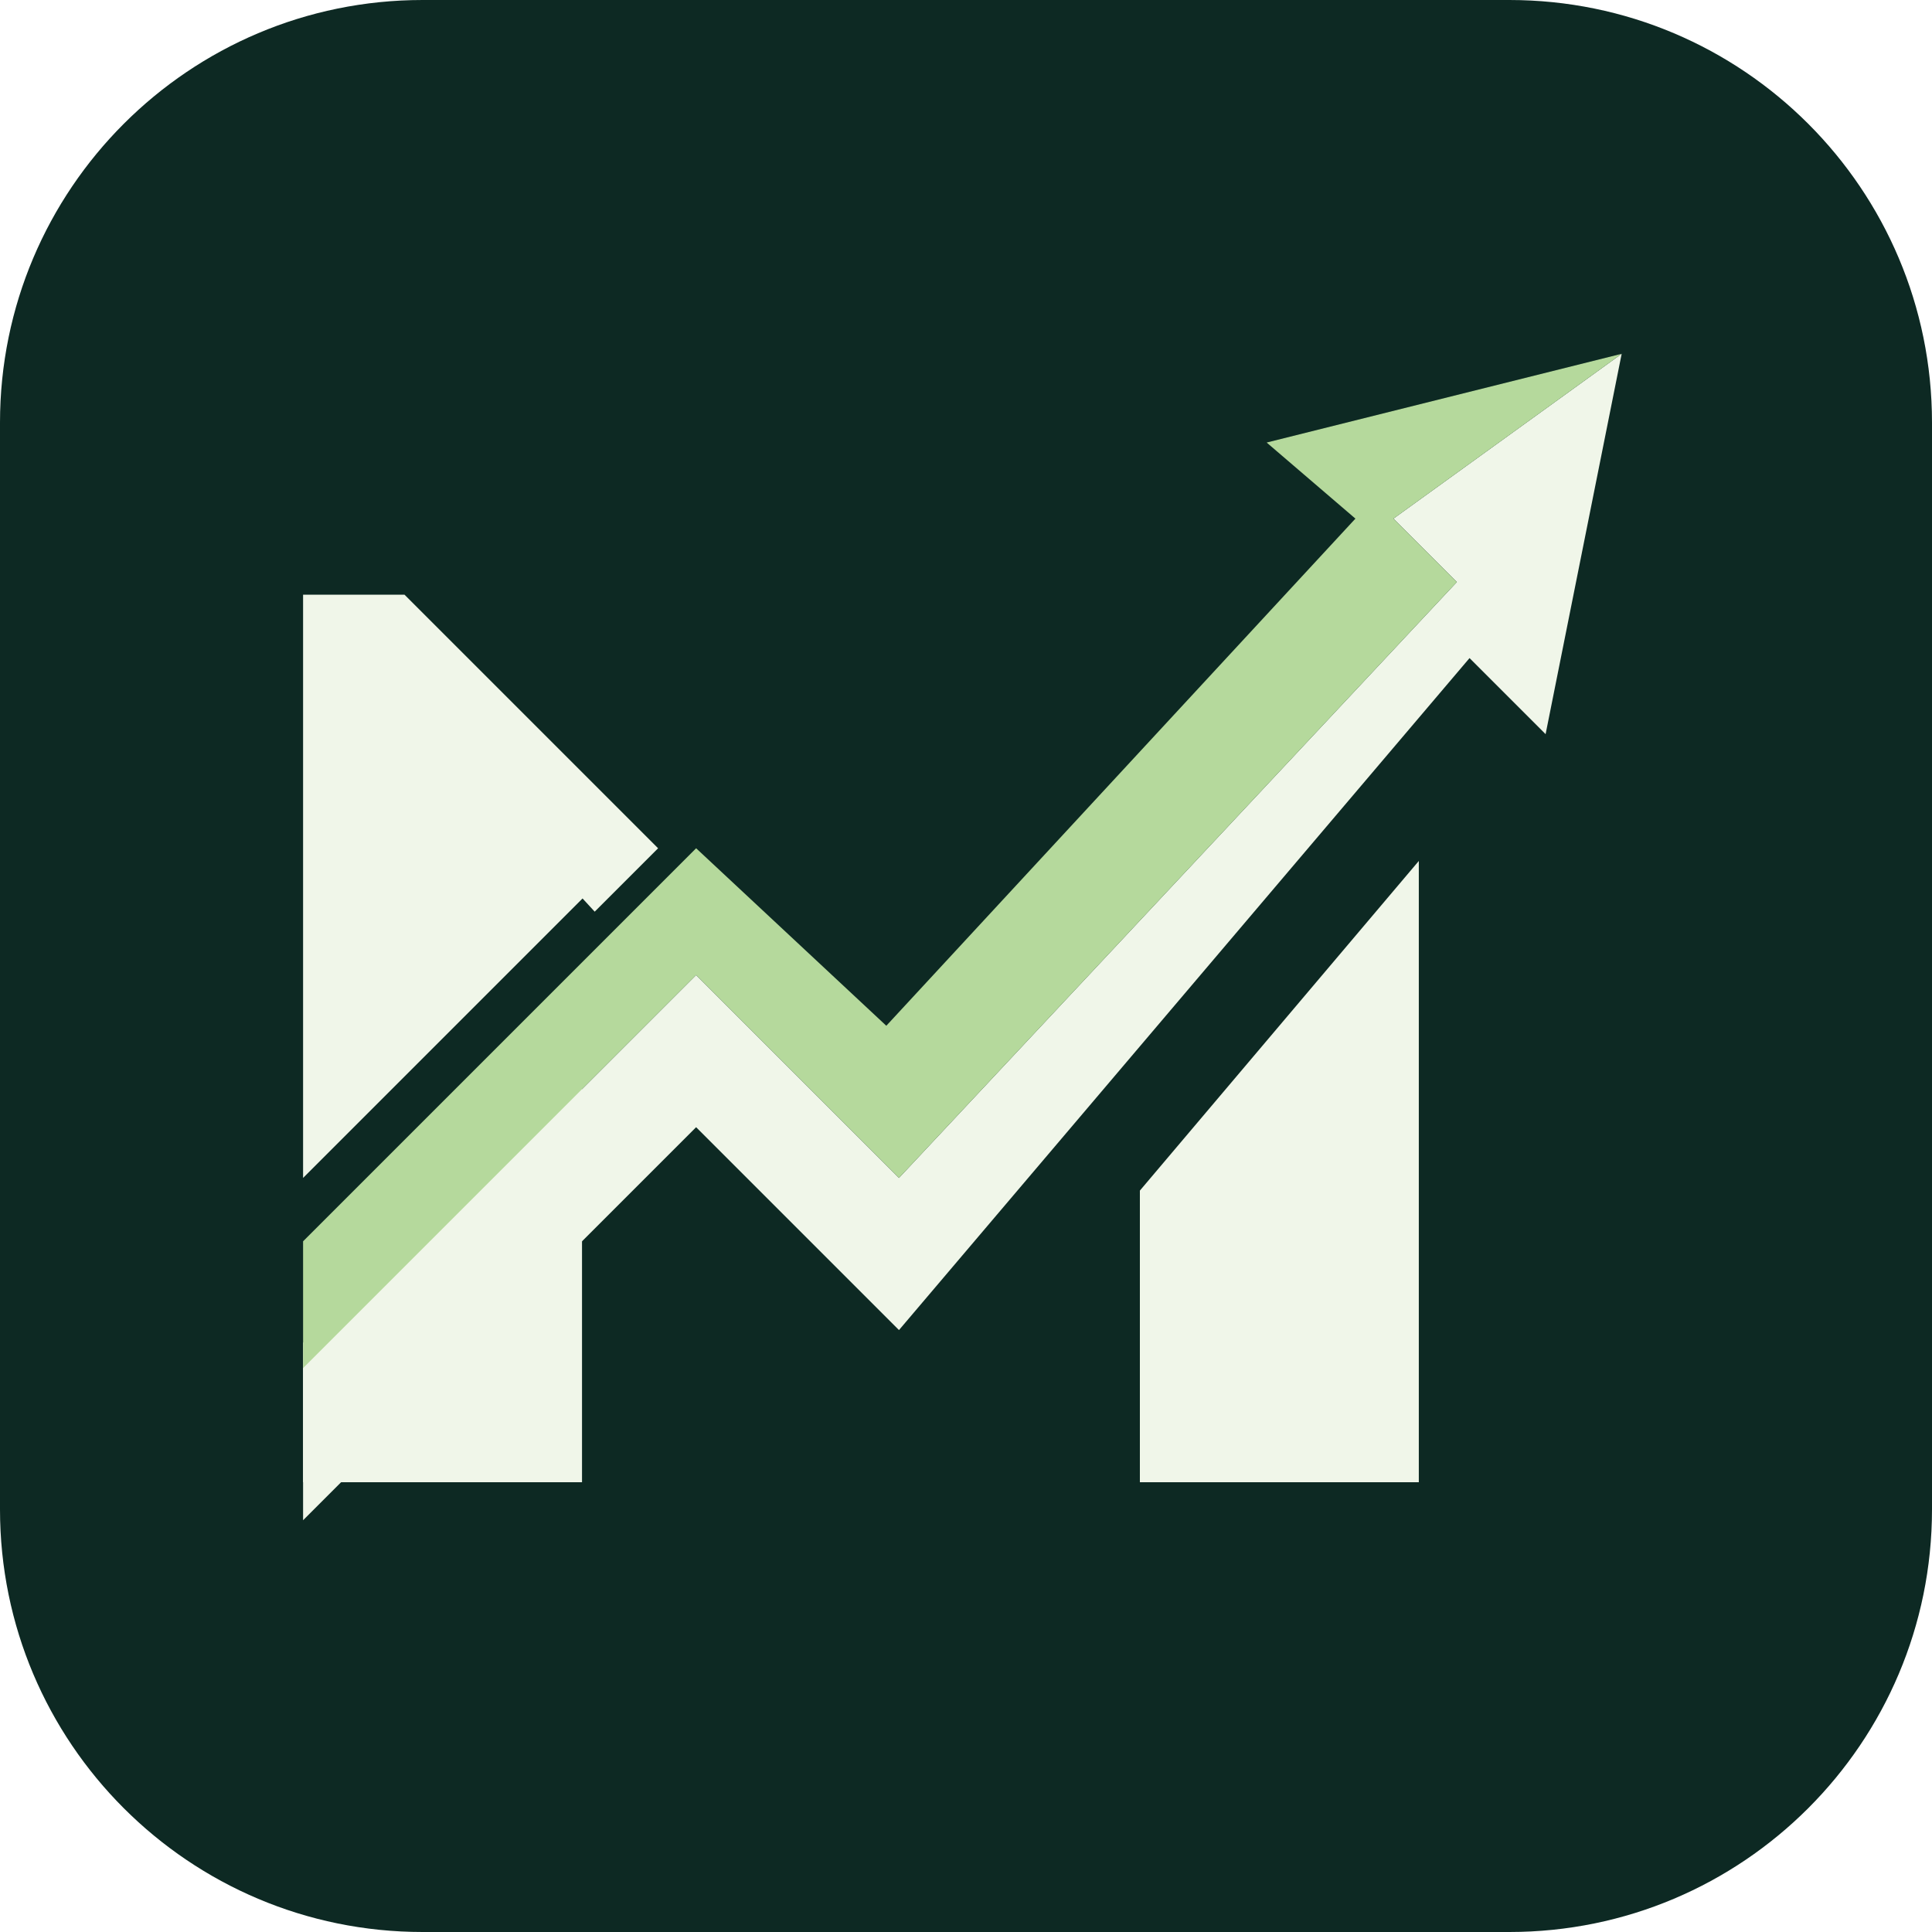
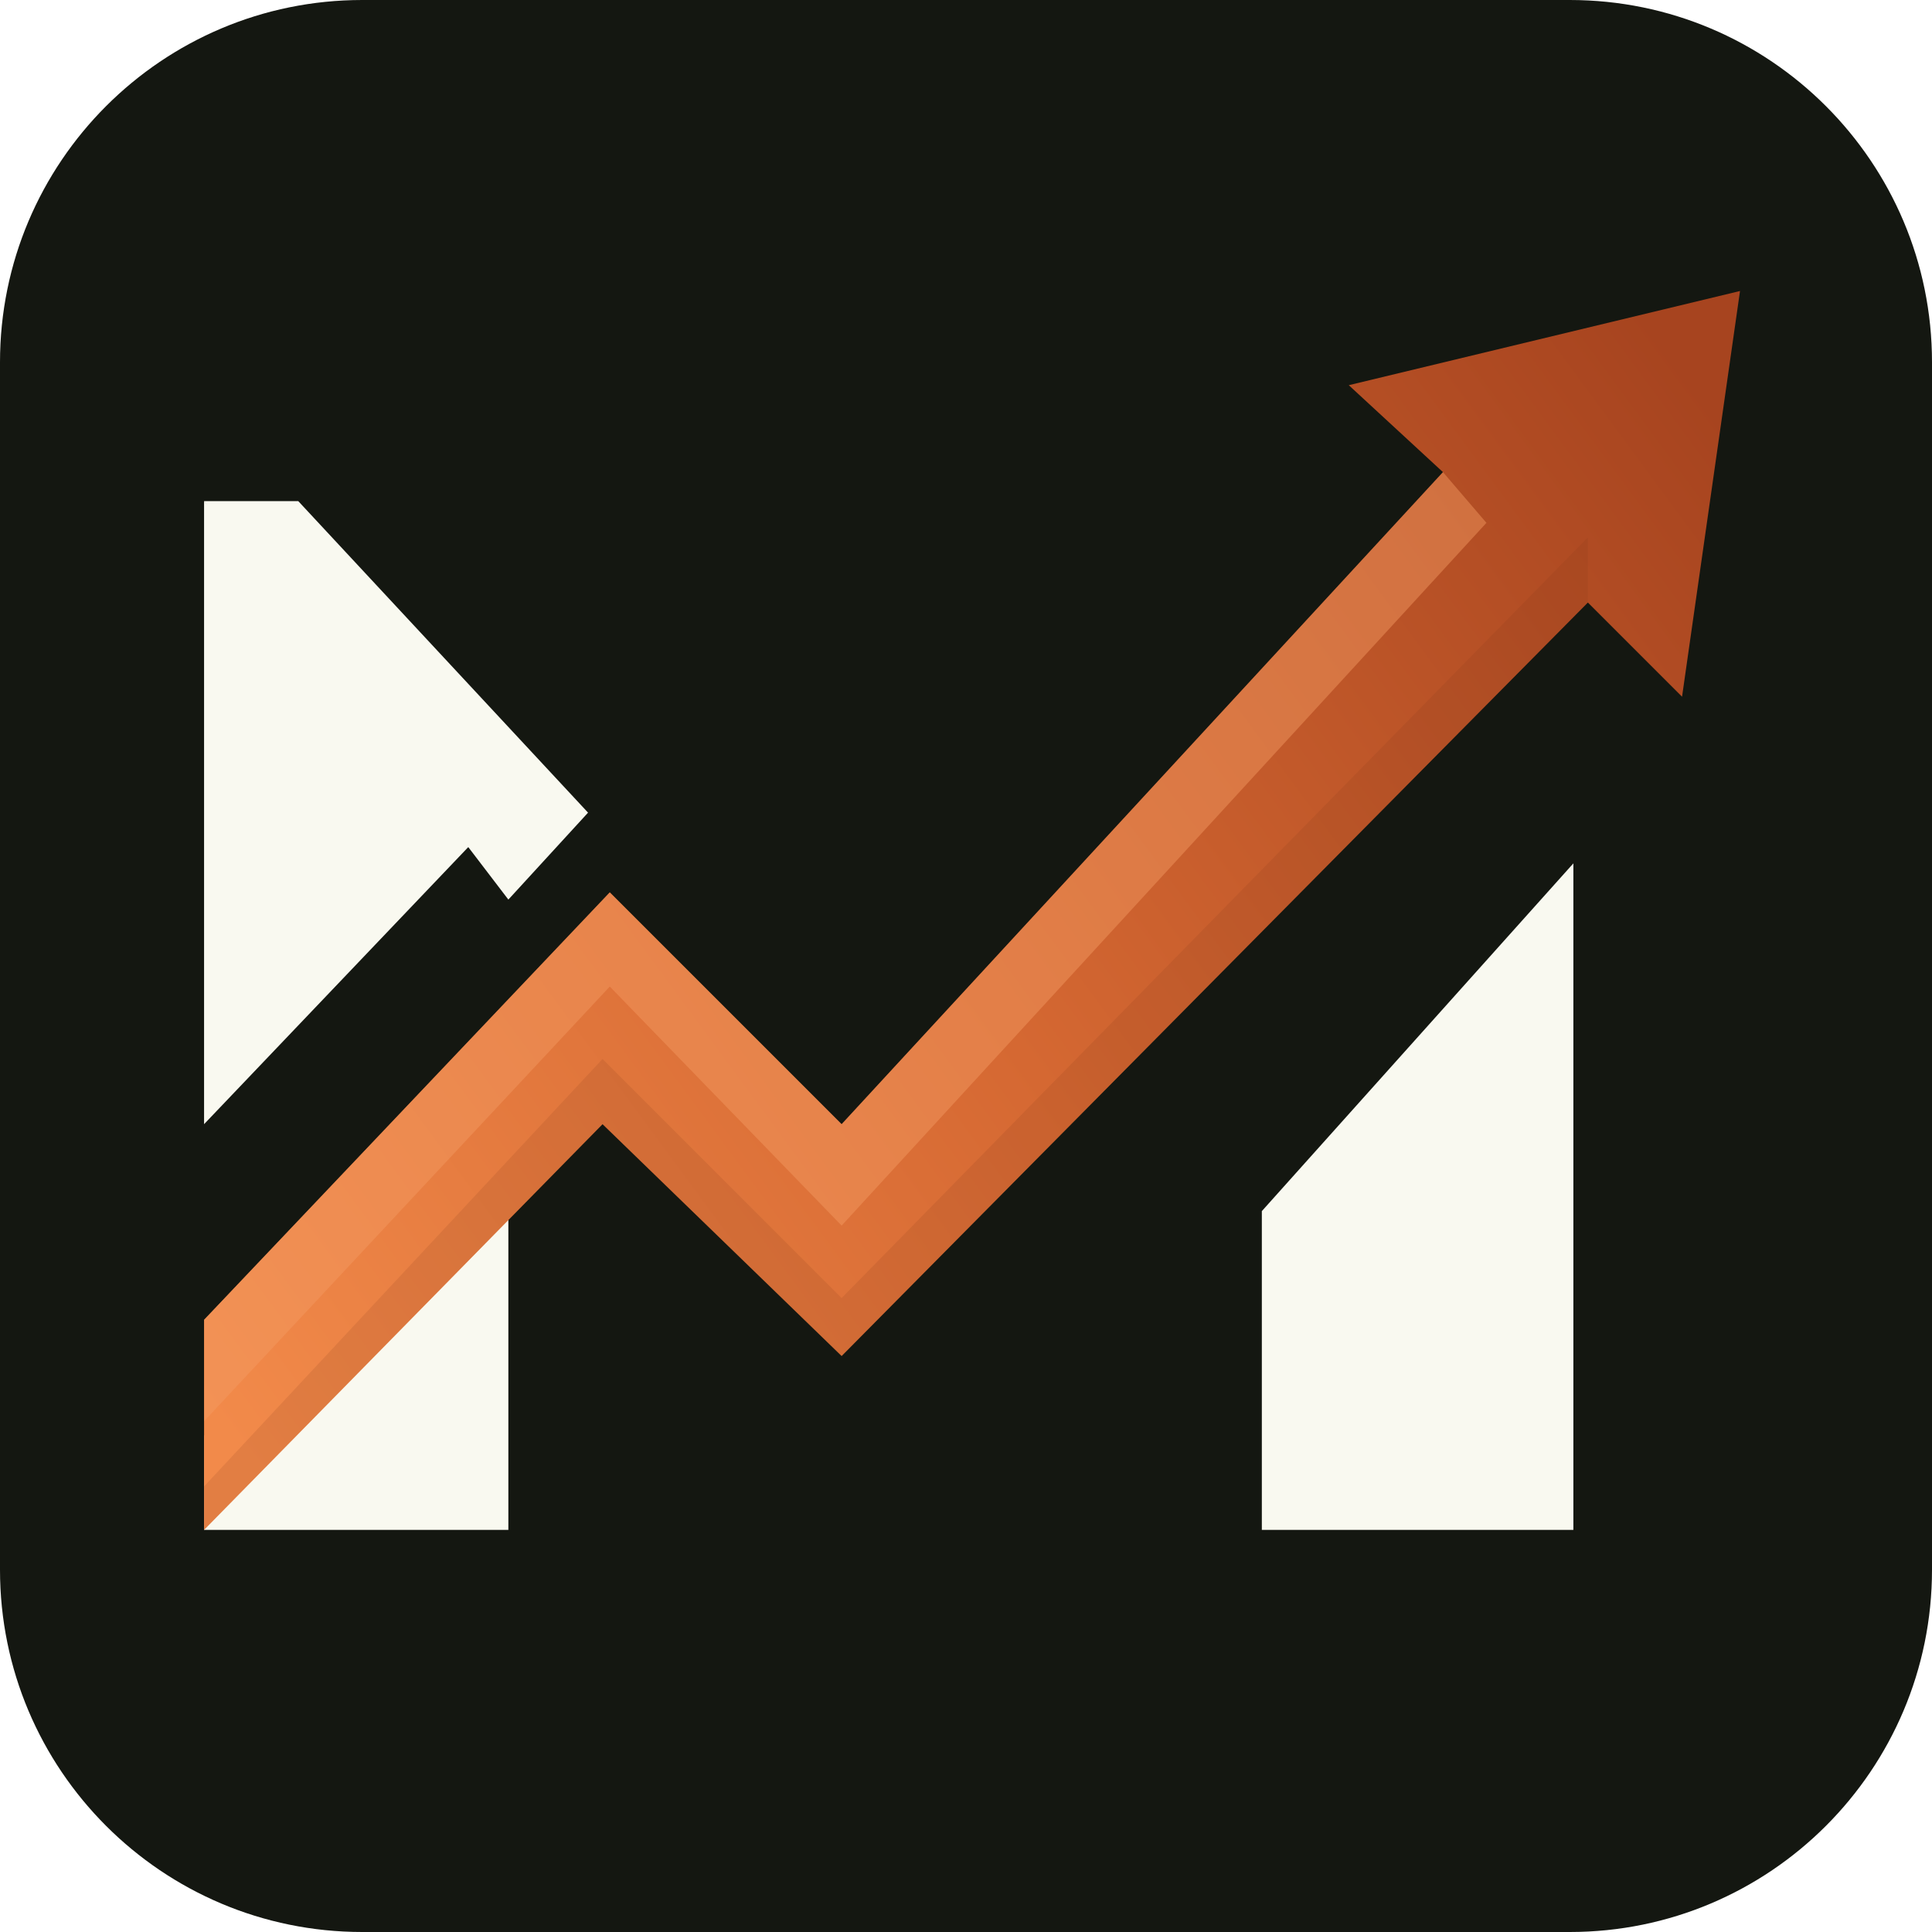
- <svg xmlns="http://www.w3.org/2000/svg" viewBox="0 0 128 128" fill="none">
-   <rect width="128" height="128" rx="28" fill="#0D2923" />
-   <g transform="translate(10 10) scale(.84)">
-     <path d="M12 35h8l20 20-5 5Zm0 0 23 23-23 23Zm0 59 22-22v33H12Zm66-12 22-26v49H78Z" fill="#F0F6E9" />
-     <path d="m12 96 31-31 16 16 44-47-5-5 18-13-6 30-6-6-45 53-16-16-31 31Z" fill="#F0F6E9" />
-     <path d="m12 96 31-31 16 16 44-47-5-5 18-13-28 7 7 6-37 40-15-14-31 31Z" fill="#B5D99C" />
+ <svg xmlns="http://www.w3.org/2000/svg" viewBox="0 0 128 128" fill="none" role="img" aria-labelledby="title">
+   <defs>
+     <linearGradient id="rise" x1="24" y1="190" x2="225" y2="42" gradientUnits="userSpaceOnUse">
+       <stop stop-color="#F28A4A" />
+       <stop offset=".48" stop-color="#D56832" />
+       <stop offset="1" stop-color="#A7441F" />
+     </linearGradient>
+     <linearGradient id="stone" x1="174" y1="124" x2="216" y2="207" gradientUnits="userSpaceOnUse">
+       <stop stop-color="#A39F90" />
+       <stop offset="1" stop-color="#8C887A" />
+     </linearGradient>
+   </defs>
+   <rect width="128" height="128" rx="24" fill="#141711" />
+   <g transform="translate(2 2) scale(.48)">
+     <path fill="#F9F9F0" d="M24 65 65 108 24 151ZM24 207V194L66 150V207Z" />
+     <path fill="#F9F9F0" d="M24 65H37L77 108 66 120ZM170 163 213 115V207H170Z" />
+     <path fill="url(#rise)" d="M24 178 80 119 112 151 195 61 182 49 236 36 228 92 215 79 112 183 79 151 24 207Z" />
+     <path fill="#F49A62" fill-opacity=".46" d="M24 178 80 119 112 151 195 61 201 68 112 165 80 132 24 192Z" />
+     <path fill="#7C341B" fill-opacity=".14" d="m24 201 55-59 33 33L215 70v9L112 183 79 151 24 207Z" />
  </g>
</svg>
